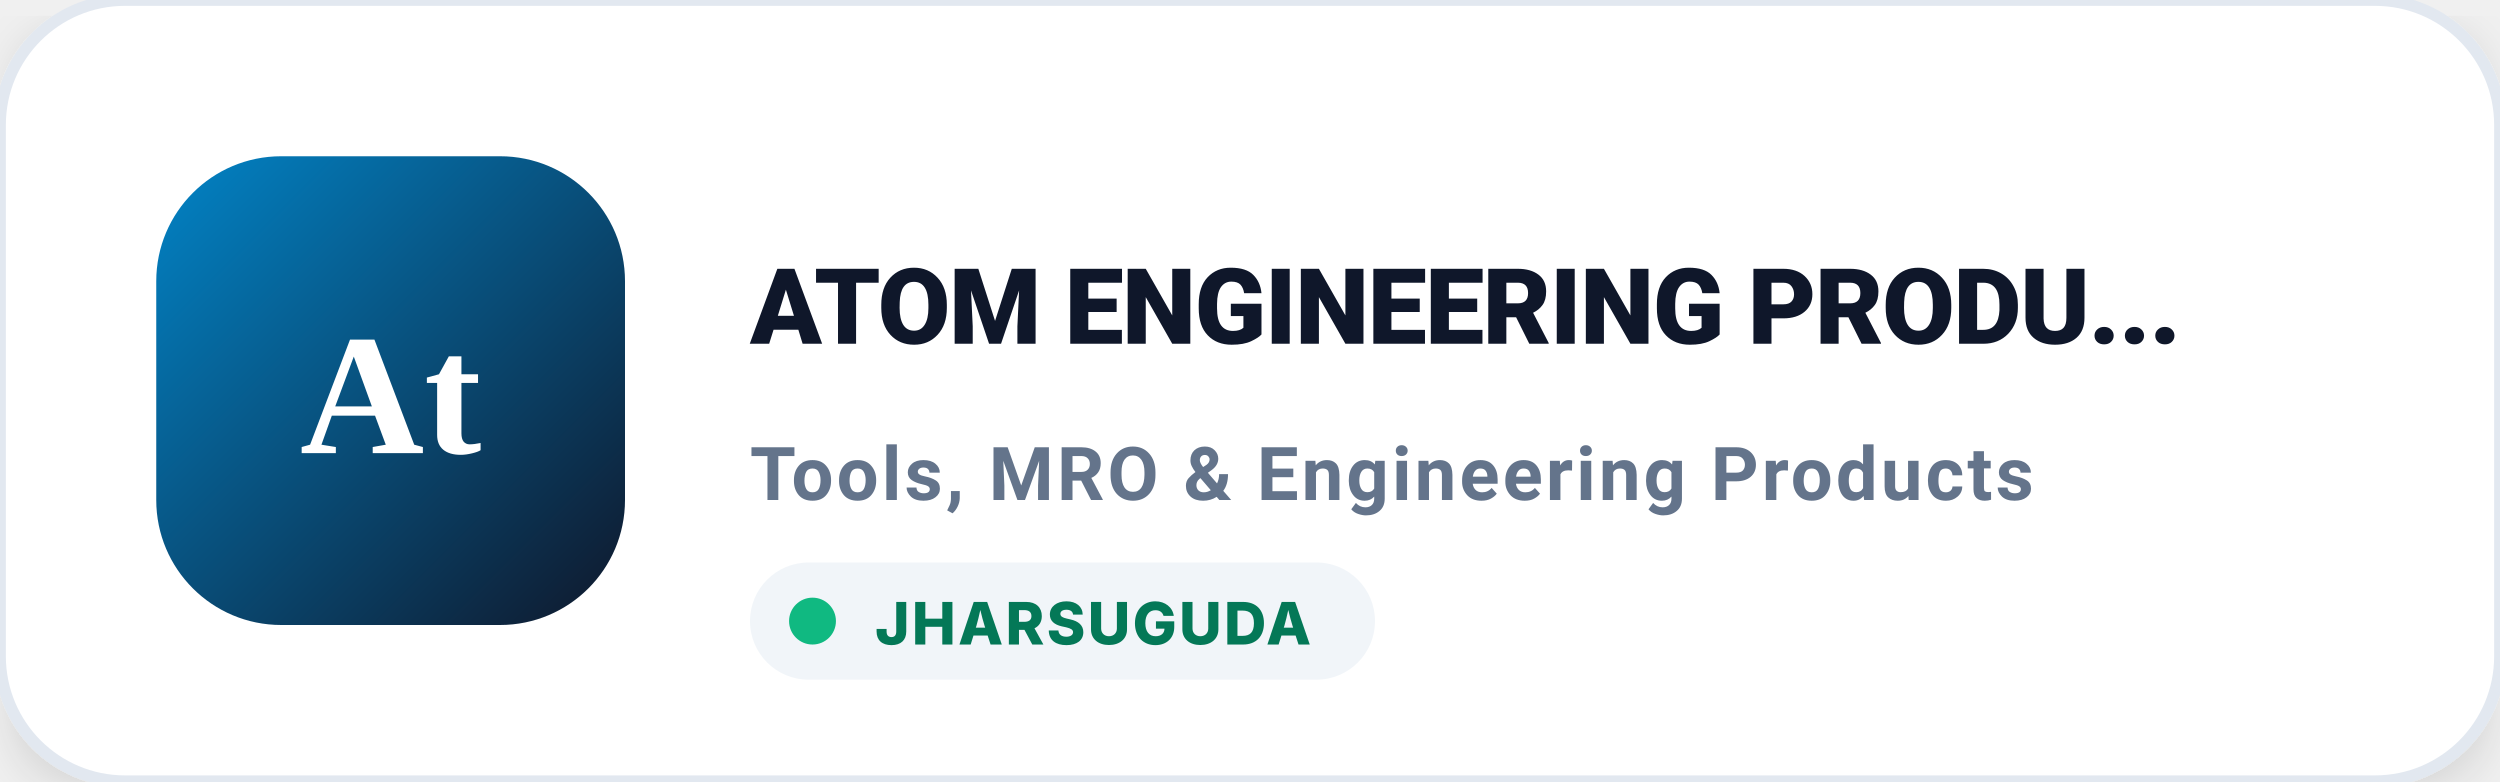
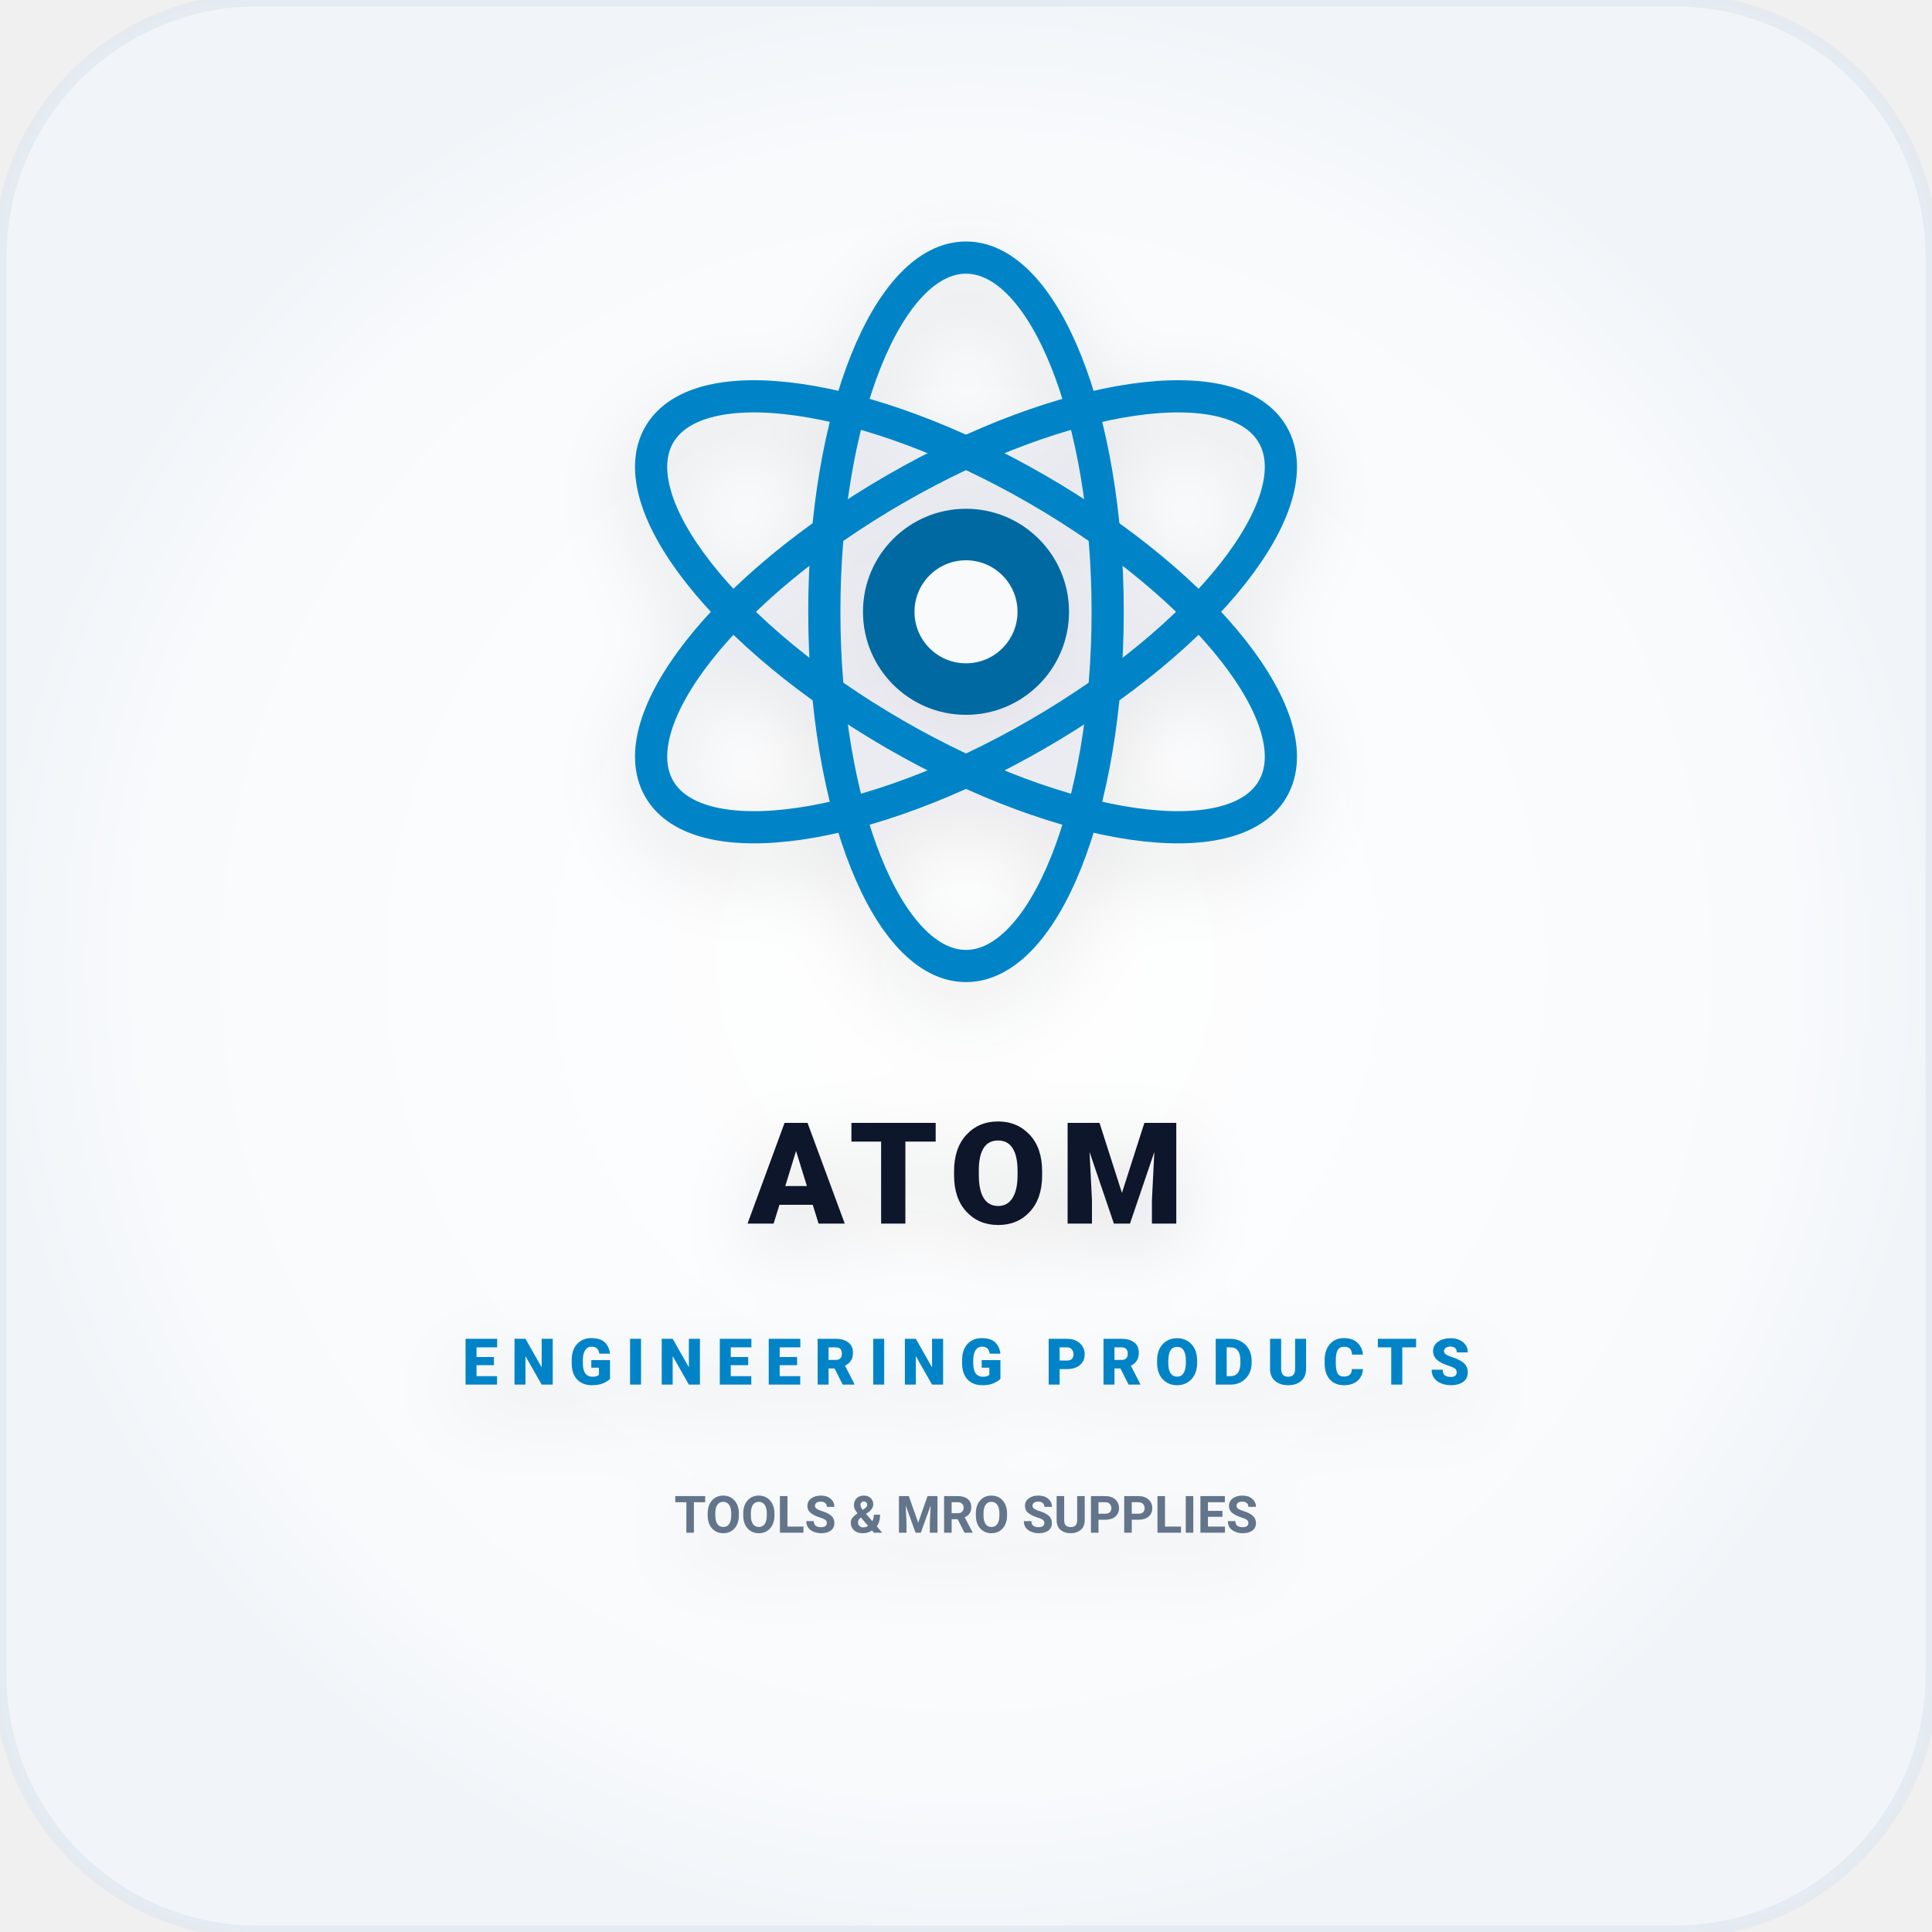
- <svg xmlns="http://www.w3.org/2000/svg" viewBox="0 0 320 100" width="320" height="100">
+ <svg xmlns="http://www.w3.org/2000/svg" viewBox="0 0 300 300" width="300" height="300">
  <defs>
-     <linearGradient id="grad" x1="0%" y1="0%" x2="100%" y2="100%">
-       <stop offset="0%" stop-color="#0284c7" />
-       <stop offset="100%" stop-color="#0f172a" />
-     </linearGradient>
-     <filter id="shadow" x="-10%" y="-10%" width="120%" height="120%">
-       <feDropShadow dx="0" dy="2" stdDeviation="3" flood-opacity="0.12" />
+     <radialGradient id="logoBgGrad" cx="50%" cy="50%" r="50%">
+       <stop offset="0%" stop-color="#ffffff" />
+       <stop offset="85%" stop-color="#f8fafc" />
+       <stop offset="100%" stop-color="#f1f5f9" />
+     </radialGradient>
+     <filter id="logoShadow" x="-20%" y="-20%" width="140%" height="140%">
+       <feDropShadow dx="0" dy="4" stdDeviation="6" flood-color="#0f172a" flood-opacity="0.12" />
    </filter>
  </defs>
-   <rect width="320" height="100" rx="16" fill="#ffffff" stroke="#e2e8f0" stroke-width="1.5" filter="url(#shadow)" />
-   <g>
-     <rect x="20" y="20" width="60" height="60" rx="16" fill="url(#grad)" />
-     <text x="50" y="58" font-size="22" font-weight="900" text-anchor="middle" fill="#ffffff">At</text>
-   </g>
-   <text x="96" y="44" font-family="-apple-system, BlinkMacSystemFont, 'Segoe UI', Roboto, 'Noto Sans', sans-serif" font-size="13.5" font-weight="800" fill="#0f172a" letter-spacing="-0.2px">
-     ATOM ENGINEERING PRODU...
-   </text>
-   <text x="96" y="64" font-family="-apple-system, BlinkMacSystemFont, 'Segoe UI', Roboto, 'Noto Sans', sans-serif" font-size="9.5" font-weight="600" fill="#64748b" letter-spacing="0.4px">
-     Tools, MRO &amp; Engineering Products
-   </text>
-   <g transform="translate(96, 72)">
-     <rect width="80" height="15" rx="7.5" fill="#f1f5f9" />
-     <circle cx="8" cy="7.5" r="3" fill="#10b981" />
-     <text x="16" y="10.5" font-family="-apple-system, BlinkMacSystemFont, sans-serif" font-size="7.5" font-weight="800" fill="#047857" letter-spacing="0.3px">JHARSUGUDA</text>
+   <rect width="300" height="300" rx="40" fill="url(#logoBgGrad)" />
+   <rect width="300" height="300" rx="40" fill="none" stroke="#e2e8f0" stroke-width="2" opacity="0.8" />
+   <g filter="url(#logoShadow)">
+     <g transform="translate(150, 95)">
+       <ellipse cx="0" cy="0" rx="55" ry="22" fill="none" stroke="#0284c7" stroke-width="5" transform="rotate(30)" />
+       <ellipse cx="0" cy="0" rx="55" ry="22" fill="none" stroke="#0284c7" stroke-width="5" transform="rotate(-30)" />
+       <ellipse cx="0" cy="0" rx="55" ry="22" fill="none" stroke="#0284c7" stroke-width="5" transform="rotate(90)" />
+       <circle cx="0" cy="0" r="16" fill="#0369a1" />
+       <circle cx="0" cy="0" r="8" fill="#f8fafc" />
+     </g>
+     <text x="150" y="190" font-family="-apple-system, BlinkMacSystemFont, 'Segoe UI', Roboto, sans-serif" font-size="22" font-weight="900" fill="#0f172a" text-anchor="middle" letter-spacing="2">ATOM</text>
+     <text x="150" y="215" font-family="-apple-system, BlinkMacSystemFont, 'Segoe UI', Roboto, sans-serif" font-size="10" font-weight="800" fill="#0284c7" text-anchor="middle" letter-spacing="2">ENGINEERING PRODUCTS</text>
+     <text x="150" y="238" font-family="-apple-system, BlinkMacSystemFont, 'Segoe UI', Roboto, sans-serif" font-size="8" font-weight="700" fill="#64748b" text-anchor="middle">TOOLS &amp; MRO SUPPLIES</text>
  </g>
</svg>
